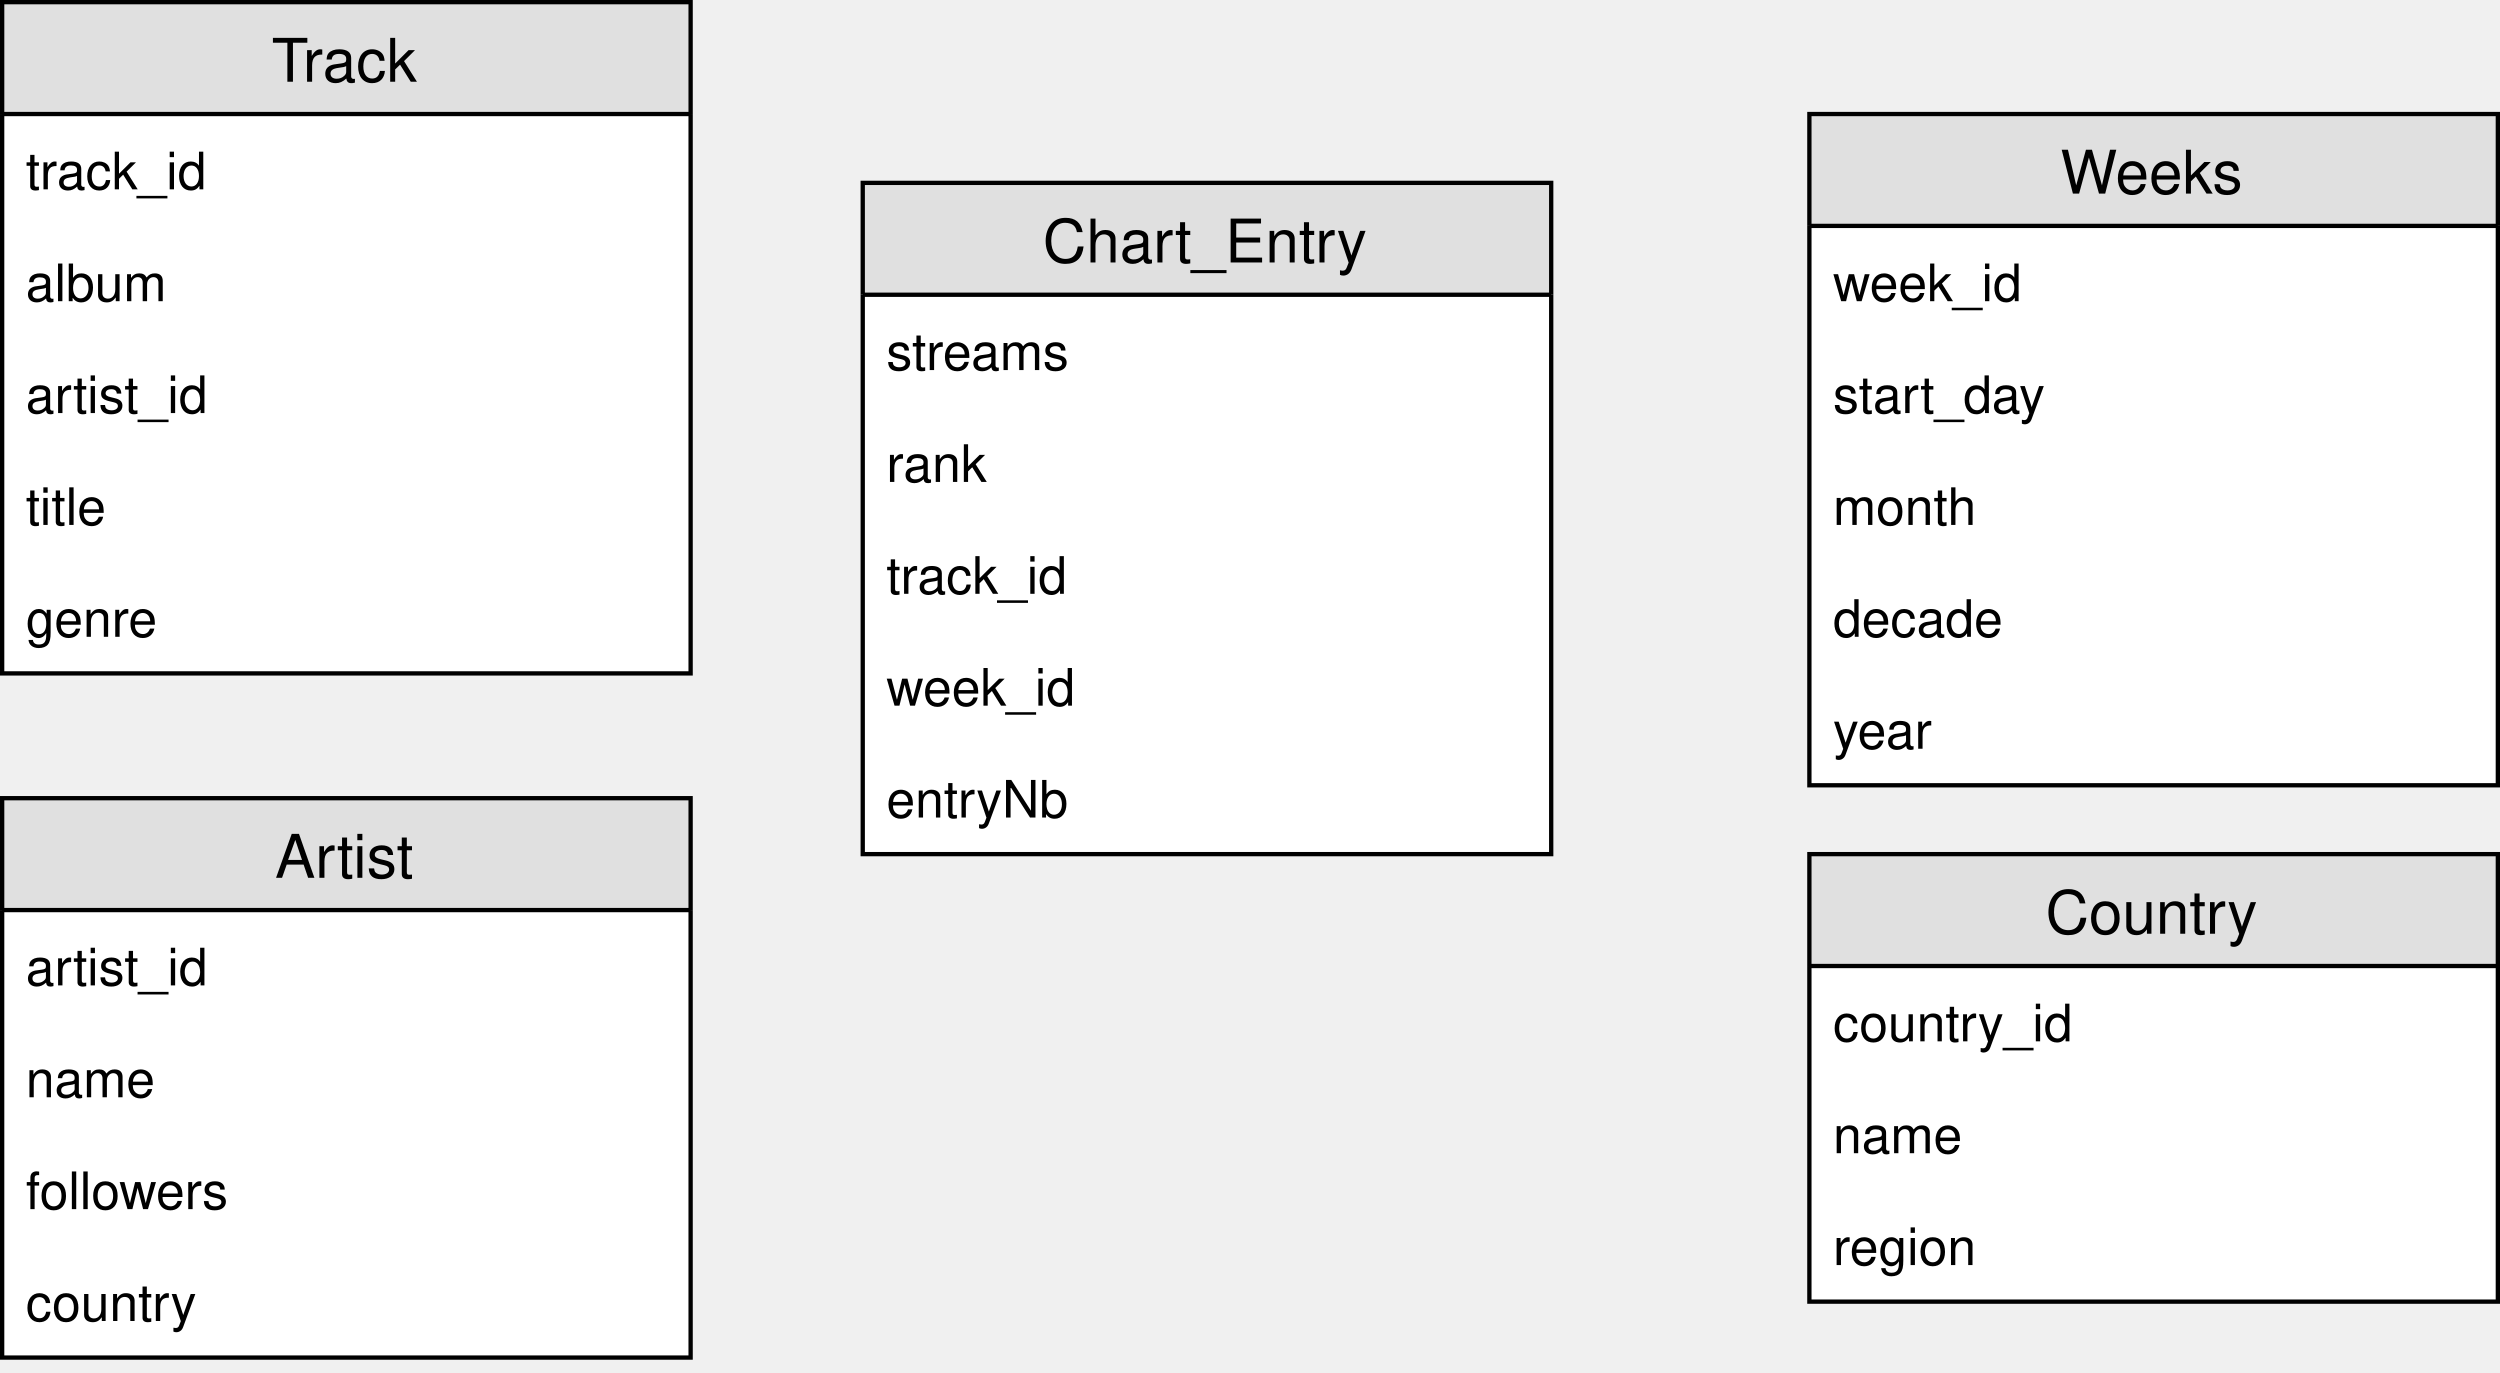
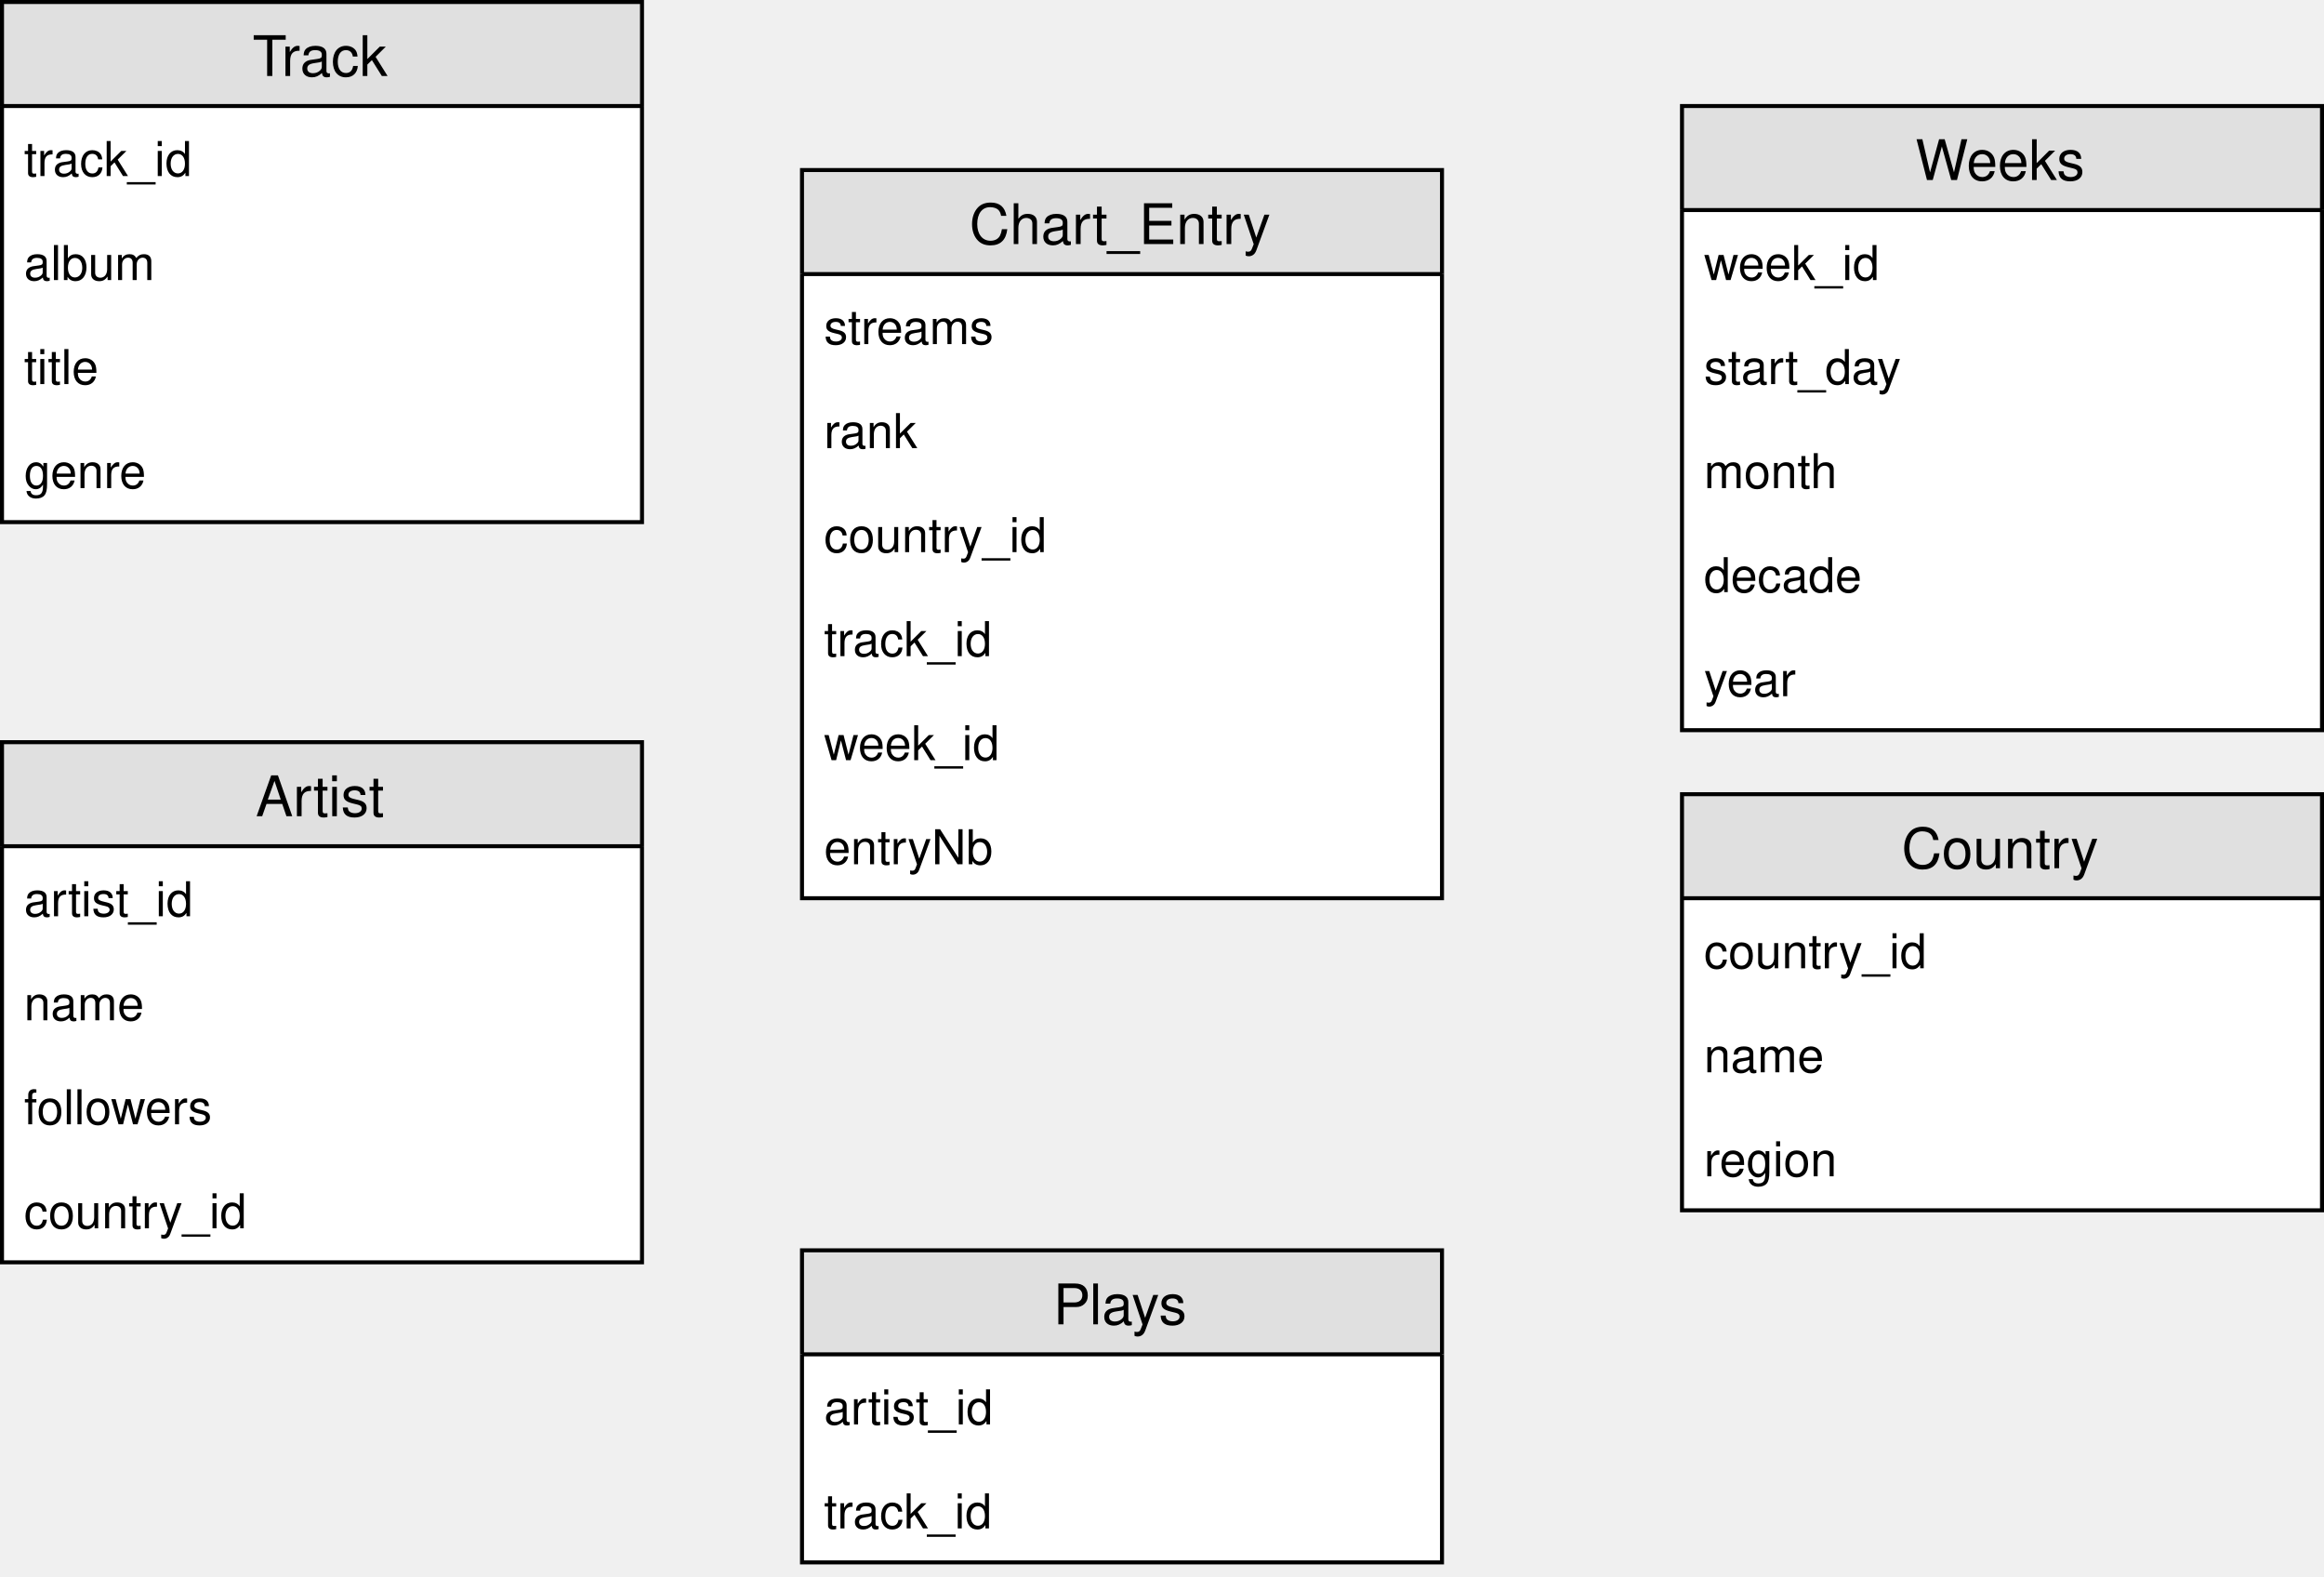
- <svg xmlns="http://www.w3.org/2000/svg" style="background-color: rgb(255, 255, 255);" width="581px" height="319px" version="1.1" content="&lt;mxfile userAgent=&quot;Mozilla/5.0 (X11; Fedora; Linux x86_64; rv:62.0) Gecko/20100101 Firefox/62.0&quot; version=&quot;9.2.9&quot; editor=&quot;www.draw.io&quot; type=&quot;github&quot;&gt;&lt;diagram id=&quot;e2269ea3-040d-83cb-7f45-5c91fdbb1221&quot; name=&quot;Page-1&quot;&gt;7Vvfc6IwEP5rfL0hoLZ9rFx/PLQ3N9eb6WMnwgoZQ+KEWLV//S0QVBo6R0ePMgfqjGaTkOx+u8nHEkeen2zvFF3FjzIEPnKdcDvyvo9cl4zdKX5lkl0huXCuCkGkWGgaHQRP7A2M0DHSNQshrTTUUnLNVlVhIIWAQFdkVCm5qTZbSF4ddUUjsARPAeW29JmFOi6kl+7FQX4PLIrLkcnU6DenwTJSci3MeCPXW+Svojqh5bWMomlMQ7k5Enk3I89XUuriV7L1gWe2Lc1W9Lv9oHY/bwVCN+kwLjq8Ur42qvsxVfrlRmi1M1PUu9Is6YYlnAoszRZS6CdT42A5iBkPH+hOrrNxU412KEuzWCr2hu0pxyqCAqxW2qCOroJXY5z7kkuVj+OBk70rPZ+yK5qxFKTY92epJHkneqTbSsMHmupylpJzukrZPJ931jGhKmJiJrWWiWlUanlbnZTB0ZtRziKBsgDHAlXaotCGjLFsg2BweQWlYXskMqDcgUwgN7hjar2xcRATQO7ElDcHdyRTI4uPXXFiQo+aEIj21z64Af4wnlDvFRPLK1KtgCap5RGojs4BVXIJpbGELFzkyH5GlK5owET0AItsuuOD5JfRIBNJNNOC51ERszAEkSEpNdV0vne3lWRC5xpOZvhBQ/jOt8lognPysUwOZfxkzZX2pcBpUpZjAugTG8j8ooKeW4veuDF6JVrTZmC5Z8BqamGlqFgOQDUCauK2B9SlBRQqGSxfsH4AqwlYF5ftgVWD1gZgAKsxWMQZt4fWhQUWZPzlx3wAqxlYXkN2cQ6wriywfmfr4EA2v4xskvdk02m40p6FbJb3fMPGqKsB0km6STwLLcrn62SAqnOEk9gcBldCluohsrpIOQmx4NJMo6F6AFVWvqUJ45nd74G/gmYBNRVH26KTv462RZ5rNYsUDRkcmhrVz+ABrfJY4louEIFQvXCBc2DVJo0ldur0Ol9dByLbGSLrXXkNiWzpOSd5hJ027fl+SzqdOSV26lTQpKeL7eehapPK1iQNFrgoyQ2oHj2TsLCpg7AbXNbOyAVyXftM8b9F67Toapd32uHlfwDXQGbaIjOTaZXMjJ2Ge+PedU5ace2snIng/rKZTifmXDt90GM20+nEnGvf5iuImBQDWN1Ly7l2wvsZYGnTzmFn/Kqd0fUacqWzPK+qOTPX66MB+wDp5rZYd5YtO+EY0p7ei3wer1b3Rjspk6BK8YBV97ZGz75HCCGgIZJOvLq3vd7r1Afc/pKdKaDsxv1+zYGpHVDVH6xOi7F/+ZwJi4fT/3nd0V8svJs/&lt;/diagram&gt;&lt;/mxfile&gt;" resource="https://www.draw.io/?mode=github#HAlexChanson%2FDW%2Fmaster%2Ffigures%2FER1.svg">
+ <svg xmlns="http://www.w3.org/2000/svg" style="background-color: rgb(255, 255, 255);" width="581px" height="394px" version="1.1" content="&lt;mxfile userAgent=&quot;Mozilla/5.0 (X11; Fedora; Linux x86_64; rv:62.0) Gecko/20100101 Firefox/62.0&quot; version=&quot;9.2.9&quot; editor=&quot;www.draw.io&quot; type=&quot;github&quot;&gt;&lt;diagram id=&quot;e2269ea3-040d-83cb-7f45-5c91fdbb1221&quot; name=&quot;Page-1&quot;&gt;7ZtRb5swEIB/TV4nwJC2jwtrt4dumtZJe5wcuIAVY0fGaZL9+h1gklAzjS0ZRYMkUuKzwT5/Z/t8ODMSZvv3im7SjzIGPvOceD8j72ae5/reHL8KyaGS3Dh3lSBRLDaFToIn9gOM0DHSLYshbxTUUnLNNk1hJIWASDdkVCm5axZbSd6sdUMTsARPEeW29BuLdVpJb72bk/wDsCSta3bnRr8ljdaJklth6pt5ZFW+quyM1vcyiuYpjeXuTETuZyRUUurqV7YPgRd9W3dbdd3DL3KP7VYgdJcL/OqCZ8q3RvUwpUp/vxdaHUwT9aHulnzHMk4FphYrKfSTyXEwHaWMx4/0ILdFvbnGfqhTi1Qq9gPLU45ZLgowW2lDHU0F78Y4DyWXqqyHgFO8G1c+FXc0dSnI8drPtZLuC9FHum8UfKS5rlspOaebnC3LdhcXZlQlTCyk1jIzhWotH5qNMhzJgnKWCJRFWBeoui8qbVwf0zYEw+UZlIb9mchAeQ8yg7LDHZNLfGMgZgB5gUnvTubozo0sPTfFW88MAzMEkuO9T2aAP4wltFtFYFlFrhXQLLcsAtXRJVAl11B3lpCViZz1nxHlGxoxkTzCqmiuf5J8MRoUIondtOLlqEhZHIMoSEpNNV0ezW0jmdClhsECP9gRofMmmAXYphDT7imNn6K40qEU2EzKSiaANrGDwi4a9LxWen5nejWteTdYdblLWM0tVoqK9QSqE6jA6w8UcS1SES4UeJfvWGQEvM6XDP8K8G5u+4N3a7FDjaP1RO6vyLmO3x+6FnY7gAndX6IjHR2Ra6C7schBMV9+Wo6B3DVgBT06IncWrK/FFDltIl5tE+G+3EQ4HVfM4yC/xB7qvfy0ZrZNvHedYb7CnsIlFjrKl9tsDNyugKrPXYVr7yo009hRI0BVpB9oxnjR7x+AP4NmETUZZ5OuU77OJl1earVIFI0ZnIoa1a9gAX1uTVzPsoAEhBqFBVwBVa97EdeOt75VmqFuk5c0FC+J3JE+vSQ71kpLi5jcpMaAGaafZAdfBc1GOvP+Oao+/aSW7ekKZyi5AzXSpxp/zqtXr8aO/YwrWn4NYP36NvYICytik3Pzas5NMG86N77TcXk8ms5Fk64dAhrXIP6ddzPoKJBnhxZG7N0MOgrk2TEABQmTYoI1PNfGs6Or3wDWths6LZOvtUx6pKPjdHzCdpFB2FGh6Ql1zfI4Woa5RrYdlSsOUMbUdnv/Q3jX4NXrQmlHbDJUKZ1YDW+dJPbuIYaIxuiB4t3J/u1Rp4nboCIBLed2DkDVxGqAR6yIvXP4zOlhckYvckYt2C3+aeez/4HX0R7qyfkie2g5+jHy51G/gVmNoEF4o8TeSIz8yNVl7P6hZ4rJ07+8yryzv9KR+58=&lt;/diagram&gt;&lt;/mxfile&gt;" resource="https://www.draw.io/?mode=github#HAlexChanson%2FDW%2Fmaster%2Ffigures%2FER1.svg">
  <defs>
    <clipPath id="mx-clip-204-73-152-26-0">
      <rect x="204" y="73" width="152" height="26" />
    </clipPath>
    <clipPath id="mx-clip-204-99-152-26-0">
      <rect x="204" y="99" width="152" height="26" />
    </clipPath>
    <clipPath id="mx-clip-204-125-152-26-0">
      <rect x="204" y="125" width="152" height="26" />
    </clipPath>
    <clipPath id="mx-clip-204-151-152-26-0">
      <rect x="204" y="151" width="152" height="26" />
    </clipPath>
    <clipPath id="mx-clip-204-177-152-26-0">
      <rect x="204" y="177" width="152" height="26" />
    </clipPath>
+     <clipPath id="mx-clip-204-203-152-26-0">
+       <rect x="204" y="203" width="152" height="26" />
+     </clipPath>
    <clipPath id="mx-clip-4-31-152-26-0">
      <rect x="4" y="31" width="152" height="26" />
    </clipPath>
    <clipPath id="mx-clip-4-57-152-26-0">
      <rect x="4" y="57" width="152" height="26" />
    </clipPath>
    <clipPath id="mx-clip-4-83-152-26-0">
      <rect x="4" y="83" width="152" height="26" />
    </clipPath>
    <clipPath id="mx-clip-4-109-152-26-0">
      <rect x="4" y="109" width="152" height="26" />
-     </clipPath>
-     <clipPath id="mx-clip-4-135-152-26-0">
-       <rect x="4" y="135" width="152" height="26" />
    </clipPath>
    <clipPath id="mx-clip-4-216-152-26-0">
      <rect x="4" y="216" width="152" height="26" />
    </clipPath>
    <clipPath id="mx-clip-4-242-152-26-0">
      <rect x="4" y="242" width="152" height="26" />
    </clipPath>
    <clipPath id="mx-clip-4-268-152-26-0">
      <rect x="4" y="268" width="152" height="26" />
    </clipPath>
    <clipPath id="mx-clip-4-294-152-26-0">
      <rect x="4" y="294" width="152" height="26" />
    </clipPath>
    <clipPath id="mx-clip-424-229-152-26-0">
      <rect x="424" y="229" width="152" height="26" />
    </clipPath>
    <clipPath id="mx-clip-424-255-152-26-0">
      <rect x="424" y="255" width="152" height="26" />
    </clipPath>
    <clipPath id="mx-clip-424-281-152-26-0">
      <rect x="424" y="281" width="152" height="26" />
    </clipPath>
    <clipPath id="mx-clip-424-57-152-26-0">
      <rect x="424" y="57" width="152" height="26" />
    </clipPath>
    <clipPath id="mx-clip-424-83-152-26-0">
      <rect x="424" y="83" width="152" height="26" />
    </clipPath>
    <clipPath id="mx-clip-424-109-152-26-0">
      <rect x="424" y="109" width="152" height="26" />
    </clipPath>
    <clipPath id="mx-clip-424-135-152-26-0">
      <rect x="424" y="135" width="152" height="26" />
    </clipPath>
    <clipPath id="mx-clip-424-161-152-26-0">
      <rect x="424" y="161" width="152" height="26" />
    </clipPath>
+     <clipPath id="mx-clip-204-343-152-26-0">
+       <rect x="204" y="343" width="152" height="26" />
+     </clipPath>
+     <clipPath id="mx-clip-204-369-152-26-0">
+       <rect x="204" y="369" width="152" height="26" />
+     </clipPath>
  </defs>
  <g transform="translate(0.5,0.5)">
    <path d="M 200 68 L 200 42 L 360 42 L 360 68" fill="#e0e0e0" stroke="#000000" stroke-miterlimit="10" pointer-events="none" />
-     <path d="M 200 68 L 200 198 L 360 198 L 360 68" fill="#ffffff" stroke="#000000" stroke-miterlimit="10" pointer-events="none" />
+     <path d="M 200 68 L 200 224 L 360 224 L 360 68" fill="#ffffff" stroke="#000000" stroke-miterlimit="10" pointer-events="none" />
    <path d="M 200 68 L 360 68" fill="none" stroke="#000000" stroke-miterlimit="10" pointer-events="none" />
    <g fill="#000000" font-family="Helvetica" text-anchor="middle" font-size="14px">
      <text x="279.5" y="60.5">Chart_Entry</text>
    </g>
    <g fill="#000000" font-family="Helvetica" clip-path="url(#mx-clip-204-73-152-26-0)" font-size="12px">
      <text x="205.5" y="85.5">streams</text>
    </g>
    <g fill="#000000" font-family="Helvetica" clip-path="url(#mx-clip-204-99-152-26-0)" font-size="12px">
      <text x="205.5" y="111.5">rank</text>
    </g>
-     <g fill="#000000" font-family="Helvetica" clip-path="url(#mx-clip-204-125-152-26-0)" font-size="12px">
-       <text x="205.5" y="137.5">track_id</text>
+     <g fill="#000000" font-family="Helvetica" text-decoration="underline" clip-path="url(#mx-clip-204-125-152-26-0)" font-size="12px">
+       <text x="205.5" y="137.5">country_id</text>
    </g>
-     <g fill="#000000" font-family="Helvetica" clip-path="url(#mx-clip-204-151-152-26-0)" font-size="12px">
-       <text x="205.5" y="163.5">week_id</text>
+     <g fill="#000000" font-family="Helvetica" text-decoration="underline" clip-path="url(#mx-clip-204-151-152-26-0)" font-size="12px">
+       <text x="205.5" y="163.5">track_id</text>
    </g>
-     <g fill="#000000" font-family="Helvetica" clip-path="url(#mx-clip-204-177-152-26-0)" font-size="12px">
-       <text x="205.5" y="189.5">entryNb</text>
+     <g fill="#000000" font-family="Helvetica" text-decoration="underline" clip-path="url(#mx-clip-204-177-152-26-0)" font-size="12px">
+       <text x="205.5" y="189.5">week_id</text>
+     </g>
+     <g fill="#000000" font-family="Helvetica" clip-path="url(#mx-clip-204-203-152-26-0)" font-size="12px">
+       <text x="205.5" y="215.5">entryNb</text>
    </g>
    <path d="M 0 26 L 0 0 L 160 0 L 160 26" fill="#e0e0e0" stroke="#000000" stroke-miterlimit="10" pointer-events="none" />
-     <path d="M 0 26 L 0 156 L 160 156 L 160 26" fill="#ffffff" stroke="#000000" stroke-miterlimit="10" pointer-events="none" />
+     <path d="M 0 26 L 0 130 L 160 130 L 160 26" fill="#ffffff" stroke="#000000" stroke-miterlimit="10" pointer-events="none" />
    <path d="M 0 26 L 160 26" fill="none" stroke="#000000" stroke-miterlimit="10" pointer-events="none" />
    <g fill="#000000" font-family="Helvetica" text-anchor="middle" font-size="14px">
      <text x="79.5" y="18.5">Track</text>
    </g>
-     <g fill="#000000" font-family="Helvetica" clip-path="url(#mx-clip-4-31-152-26-0)" font-size="12px">
+     <g fill="#000000" font-family="Helvetica" text-decoration="underline" clip-path="url(#mx-clip-4-31-152-26-0)" font-size="12px">
      <text x="5.5" y="43.5">track_id</text>
    </g>
    <g fill="#000000" font-family="Helvetica" clip-path="url(#mx-clip-4-57-152-26-0)" font-size="12px">
      <text x="5.5" y="69.5">album</text>
    </g>
    <g fill="#000000" font-family="Helvetica" clip-path="url(#mx-clip-4-83-152-26-0)" font-size="12px">
-       <text x="5.5" y="95.5">artist_id</text>
+       <text x="5.5" y="95.5">title</text>
    </g>
    <g fill="#000000" font-family="Helvetica" clip-path="url(#mx-clip-4-109-152-26-0)" font-size="12px">
-       <text x="5.5" y="121.5">title</text>
-     </g>
-     <g fill="#000000" font-family="Helvetica" clip-path="url(#mx-clip-4-135-152-26-0)" font-size="12px">
-       <text x="5.5" y="147.5">genre</text>
+       <text x="5.5" y="121.5">genre</text>
    </g>
    <path d="M 0 211 L 0 185 L 160 185 L 160 211" fill="#e0e0e0" stroke="#000000" stroke-miterlimit="10" pointer-events="none" />
    <path d="M 0 211 L 0 315 L 160 315 L 160 211" fill="#ffffff" stroke="#000000" stroke-miterlimit="10" pointer-events="none" />
    <path d="M 0 211 L 160 211" fill="none" stroke="#000000" stroke-miterlimit="10" pointer-events="none" />
    <g fill="#000000" font-family="Helvetica" text-anchor="middle" font-size="14px">
      <text x="79.5" y="203.5">Artist</text>
    </g>
-     <g fill="#000000" font-family="Helvetica" clip-path="url(#mx-clip-4-216-152-26-0)" font-size="12px">
+     <g fill="#000000" font-family="Helvetica" text-decoration="underline" clip-path="url(#mx-clip-4-216-152-26-0)" font-size="12px">
      <text x="5.5" y="228.5">artist_id</text>
    </g>
    <g fill="#000000" font-family="Helvetica" clip-path="url(#mx-clip-4-242-152-26-0)" font-size="12px">
      <text x="5.5" y="254.5">name</text>
    </g>
    <g fill="#000000" font-family="Helvetica" clip-path="url(#mx-clip-4-268-152-26-0)" font-size="12px">
      <text x="5.5" y="280.5">followers</text>
    </g>
    <g fill="#000000" font-family="Helvetica" clip-path="url(#mx-clip-4-294-152-26-0)" font-size="12px">
-       <text x="5.5" y="306.5">country</text>
+       <text x="5.5" y="306.5">country_id</text>
    </g>
    <path d="M 420 224 L 420 198 L 580 198 L 580 224" fill="#e0e0e0" stroke="#000000" stroke-miterlimit="10" pointer-events="none" />
    <path d="M 420 224 L 420 302 L 580 302 L 580 224" fill="#ffffff" stroke="#000000" stroke-miterlimit="10" pointer-events="none" />
    <path d="M 420 224 L 580 224" fill="none" stroke="#000000" stroke-miterlimit="10" pointer-events="none" />
    <g fill="#000000" font-family="Helvetica" text-anchor="middle" font-size="14px">
      <text x="499.5" y="216.5">Country</text>
    </g>
-     <g fill="#000000" font-family="Helvetica" clip-path="url(#mx-clip-424-229-152-26-0)" font-size="12px">
+     <g fill="#000000" font-family="Helvetica" text-decoration="underline" clip-path="url(#mx-clip-424-229-152-26-0)" font-size="12px">
      <text x="425.5" y="241.5">country_id</text>
    </g>
    <g fill="#000000" font-family="Helvetica" clip-path="url(#mx-clip-424-255-152-26-0)" font-size="12px">
      <text x="425.5" y="267.5">name</text>
    </g>
    <g fill="#000000" font-family="Helvetica" clip-path="url(#mx-clip-424-281-152-26-0)" font-size="12px">
      <text x="425.5" y="293.5">region</text>
    </g>
    <path d="M 420 52 L 420 26 L 580 26 L 580 52" fill="#e0e0e0" stroke="#000000" stroke-miterlimit="10" pointer-events="none" />
    <path d="M 420 52 L 420 182 L 580 182 L 580 52" fill="#ffffff" stroke="#000000" stroke-miterlimit="10" pointer-events="none" />
    <path d="M 420 52 L 580 52" fill="none" stroke="#000000" stroke-miterlimit="10" pointer-events="none" />
    <g fill="#000000" font-family="Helvetica" text-anchor="middle" font-size="14px">
      <text x="499.5" y="44.5">Weeks</text>
    </g>
-     <g fill="#000000" font-family="Helvetica" clip-path="url(#mx-clip-424-57-152-26-0)" font-size="12px">
+     <g fill="#000000" font-family="Helvetica" text-decoration="underline" clip-path="url(#mx-clip-424-57-152-26-0)" font-size="12px">
      <text x="425.5" y="69.5">week_id</text>
    </g>
    <g fill="#000000" font-family="Helvetica" clip-path="url(#mx-clip-424-83-152-26-0)" font-size="12px">
      <text x="425.5" y="95.5">start_day</text>
    </g>
    <g fill="#000000" font-family="Helvetica" clip-path="url(#mx-clip-424-109-152-26-0)" font-size="12px">
      <text x="425.5" y="121.5">month</text>
    </g>
    <g fill="#000000" font-family="Helvetica" clip-path="url(#mx-clip-424-135-152-26-0)" font-size="12px">
      <text x="425.5" y="147.5">decade</text>
    </g>
    <g fill="#000000" font-family="Helvetica" clip-path="url(#mx-clip-424-161-152-26-0)" font-size="12px">
      <text x="425.5" y="173.5">year</text>
    </g>
+     <path d="M 200 338 L 200 312 L 360 312 L 360 338" fill="#e0e0e0" stroke="#000000" stroke-miterlimit="10" pointer-events="none" />
+     <path d="M 200 338 L 200 390 L 360 390 L 360 338" fill="#ffffff" stroke="#000000" stroke-miterlimit="10" pointer-events="none" />
+     <path d="M 200 338 L 360 338" fill="none" stroke="#000000" stroke-miterlimit="10" pointer-events="none" />
+     <g fill="#000000" font-family="Helvetica" text-anchor="middle" font-size="14px">
+       <text x="279.5" y="330.5">Plays</text>
+     </g>
+     <g fill="#000000" font-family="Helvetica" text-decoration="underline" clip-path="url(#mx-clip-204-343-152-26-0)" font-size="12px">
+       <text x="205.5" y="355.5">artist_id</text>
+     </g>
+     <g fill="#000000" font-family="Helvetica" text-decoration="underline" clip-path="url(#mx-clip-204-369-152-26-0)" font-size="12px">
+       <text x="205.5" y="381.5">track_id</text>
+     </g>
  </g>
</svg>
